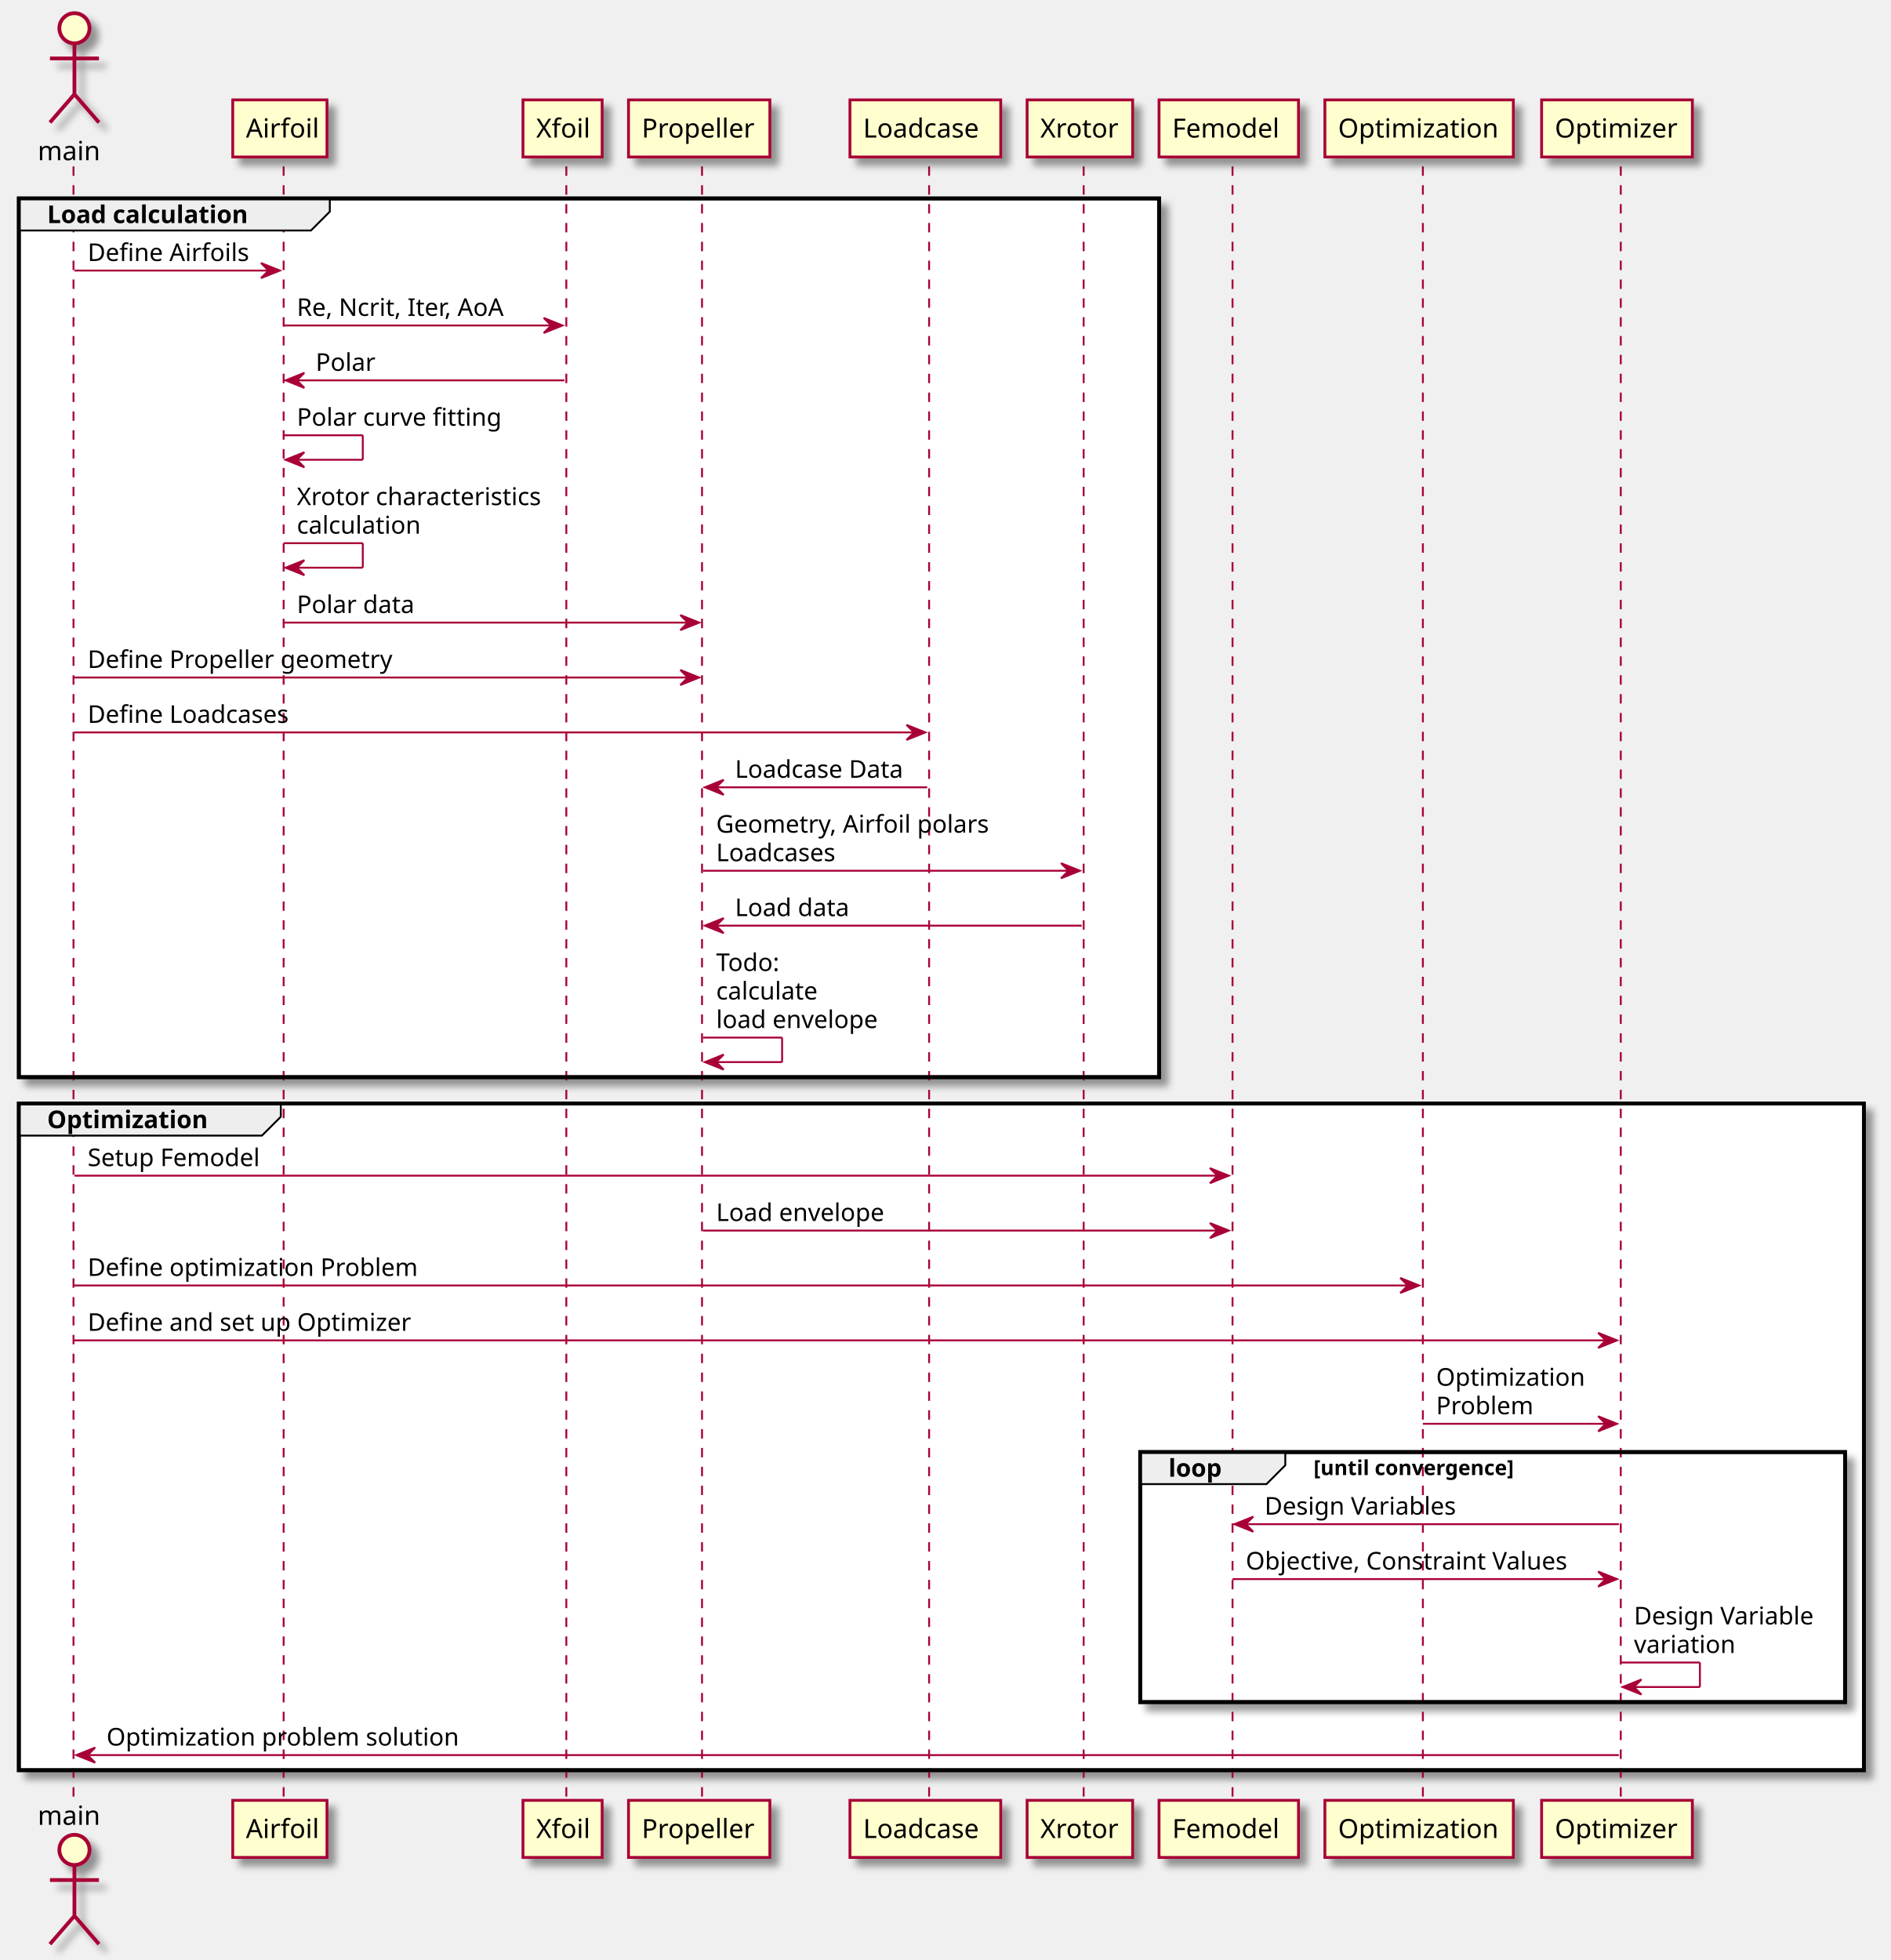
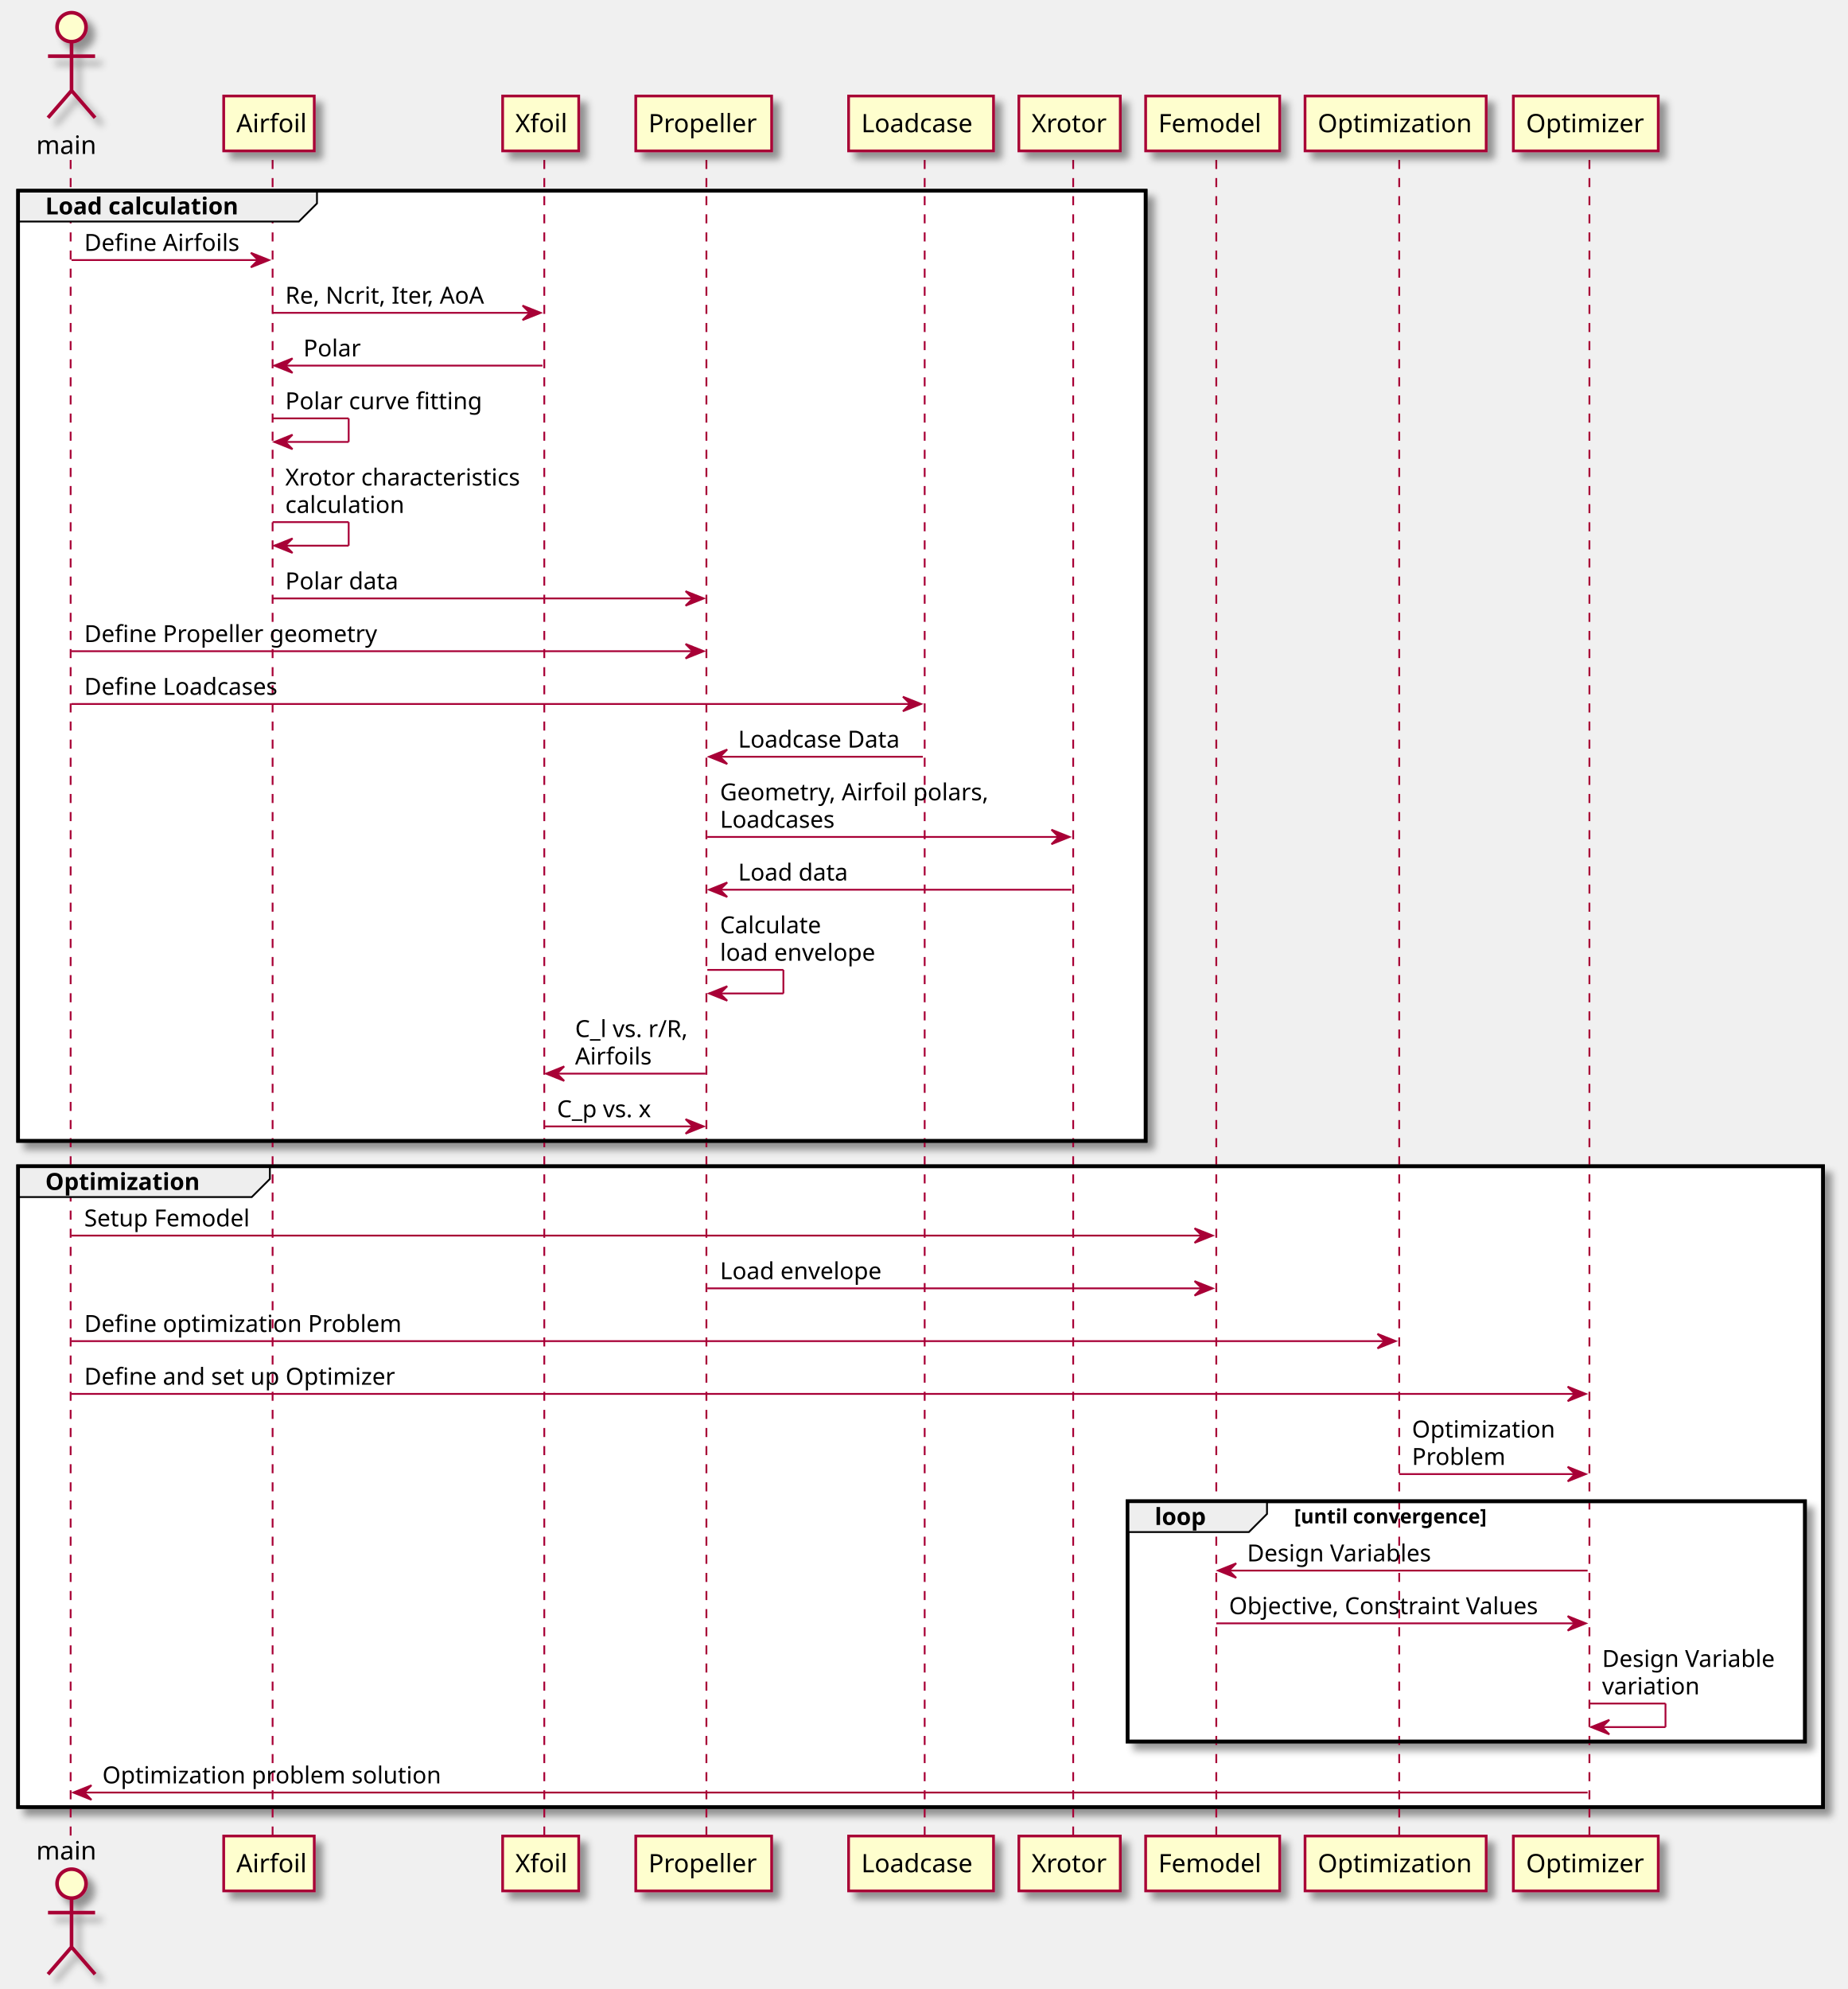
- <svg xmlns="http://www.w3.org/2000/svg" contentScriptType="application/ecmascript" contentStyleType="text/css" height="1040px" preserveAspectRatio="none" style="width:1003px;height:1040px;" version="1.1" viewBox="0 0 1003 1040" width="1003px" zoomAndPan="magnify">
+ <svg xmlns="http://www.w3.org/2000/svg" contentScriptType="application/ecmascript" contentStyleType="text/css" height="1098px" preserveAspectRatio="none" style="width:1020px;height:1098px;" version="1.1" viewBox="0 0 1020 1098" width="1020px" zoomAndPan="magnify">
  <defs>
-     <filter height="300%" id="fwmgeyakkzfft" width="300%" x="-1" y="-1">
+     <filter height="300%" id="f1hj7365zn2uzl" width="300%" x="-1" y="-1">
      <feGaussianBlur result="blurOut" stdDeviation="2.0" />
      <feColorMatrix in="blurOut" result="blurOut2" type="matrix" values="0 0 0 0 0 0 0 0 0 0 0 0 0 0 0 0 0 0 .4 0" />
      <feOffset dx="4.0" dy="4.0" in="blurOut2" result="blurOut3" />
      <feBlend in="SourceGraphic" in2="blurOut3" mode="normal" />
    </filter>
  </defs>
  <g>
-     <rect fill="#FFFFFF" filter="url(#fwmgeyakkzfft)" height="466.258" style="stroke: #000000; stroke-width: 2.0;" width="605" x="10" y="105.297" />
-     <rect fill="#FFFFFF" filter="url(#fwmgeyakkzfft)" height="353.727" style="stroke: #000000; stroke-width: 2.0;" width="979" x="10" y="585.555" />
-     <rect fill="#FFFFFF" filter="url(#fwmgeyakkzfft)" height="132.664" style="stroke: #000000; stroke-width: 2.0;" width="374" x="605" y="770.484" />
-     <line style="stroke: #A80036; stroke-width: 1.0; stroke-dasharray: 5.0,5.0;" x1="39" x2="39" y1="88.297" y2="956.281" />
-     <line style="stroke: #A80036; stroke-width: 1.0; stroke-dasharray: 5.0,5.0;" x1="150.5" x2="150.5" y1="88.297" y2="956.281" />
-     <line style="stroke: #A80036; stroke-width: 1.0; stroke-dasharray: 5.0,5.0;" x1="300.5" x2="300.5" y1="88.297" y2="956.281" />
-     <line style="stroke: #A80036; stroke-width: 1.0; stroke-dasharray: 5.0,5.0;" x1="372.5" x2="372.5" y1="88.297" y2="956.281" />
-     <line style="stroke: #A80036; stroke-width: 1.0; stroke-dasharray: 5.0,5.0;" x1="493" x2="493" y1="88.297" y2="956.281" />
-     <line style="stroke: #A80036; stroke-width: 1.0; stroke-dasharray: 5.0,5.0;" x1="575" x2="575" y1="88.297" y2="956.281" />
-     <line style="stroke: #A80036; stroke-width: 1.0; stroke-dasharray: 5.0,5.0;" x1="654" x2="654" y1="88.297" y2="956.281" />
-     <line style="stroke: #A80036; stroke-width: 1.0; stroke-dasharray: 5.0,5.0;" x1="755" x2="755" y1="88.297" y2="956.281" />
-     <line style="stroke: #A80036; stroke-width: 1.0; stroke-dasharray: 5.0,5.0;" x1="860" x2="860" y1="88.297" y2="956.281" />
+     <rect fill="#FFFFFF" filter="url(#f1hj7365zn2uzl)" height="524.523" style="stroke: #000000; stroke-width: 2.0;" width="622.5" x="10" y="105.297" />
+     <rect fill="#FFFFFF" filter="url(#f1hj7365zn2uzl)" height="353.727" style="stroke: #000000; stroke-width: 2.0;" width="996.5" x="10" y="643.82" />
+     <rect fill="#FFFFFF" filter="url(#f1hj7365zn2uzl)" height="132.664" style="stroke: #000000; stroke-width: 2.0;" width="374" x="622.5" y="828.75" />
+     <line style="stroke: #A80036; stroke-width: 1.0; stroke-dasharray: 5.0,5.0;" x1="39" x2="39" y1="88.297" y2="1014.547" />
+     <line style="stroke: #A80036; stroke-width: 1.0; stroke-dasharray: 5.0,5.0;" x1="150.5" x2="150.5" y1="88.297" y2="1014.547" />
+     <line style="stroke: #A80036; stroke-width: 1.0; stroke-dasharray: 5.0,5.0;" x1="300.5" x2="300.5" y1="88.297" y2="1014.547" />
+     <line style="stroke: #A80036; stroke-width: 1.0; stroke-dasharray: 5.0,5.0;" x1="390" x2="390" y1="88.297" y2="1014.547" />
+     <line style="stroke: #A80036; stroke-width: 1.0; stroke-dasharray: 5.0,5.0;" x1="510.5" x2="510.5" y1="88.297" y2="1014.547" />
+     <line style="stroke: #A80036; stroke-width: 1.0; stroke-dasharray: 5.0,5.0;" x1="592.5" x2="592.5" y1="88.297" y2="1014.547" />
+     <line style="stroke: #A80036; stroke-width: 1.0; stroke-dasharray: 5.0,5.0;" x1="671.5" x2="671.5" y1="88.297" y2="1014.547" />
+     <line style="stroke: #A80036; stroke-width: 1.0; stroke-dasharray: 5.0,5.0;" x1="772.5" x2="772.5" y1="88.297" y2="1014.547" />
+     <line style="stroke: #A80036; stroke-width: 1.0; stroke-dasharray: 5.0,5.0;" x1="877.5" x2="877.5" y1="88.297" y2="1014.547" />
    <text fill="#000000" font-family="sans-serif" font-size="14" lengthAdjust="spacingAndGlyphs" textLength="33" x="20" y="84.995">main</text>
-     <ellipse cx="39.5" cy="15" fill="#FEFECE" filter="url(#fwmgeyakkzfft)" rx="8" ry="8" style="stroke: #A80036; stroke-width: 2.0;" />
-     <path d="M39.5,23 L39.5,50 M26.5,31 L52.5,31 M39.5,50 L26.5,65 M39.5,50 L52.5,65 " fill="none" filter="url(#fwmgeyakkzfft)" style="stroke: #A80036; stroke-width: 2.0;" />
-     <text fill="#000000" font-family="sans-serif" font-size="14" lengthAdjust="spacingAndGlyphs" textLength="33" x="20" y="968.276">main</text>
-     <ellipse cx="39.5" cy="981.578" fill="#FEFECE" filter="url(#fwmgeyakkzfft)" rx="8" ry="8" style="stroke: #A80036; stroke-width: 2.0;" />
-     <path d="M39.5,989.578 L39.5,1016.578 M26.5,997.578 L52.5,997.578 M39.5,1016.578 L26.5,1031.578 M39.5,1016.578 L52.5,1031.578 " fill="none" filter="url(#fwmgeyakkzfft)" style="stroke: #A80036; stroke-width: 2.0;" />
-     <rect fill="#FEFECE" filter="url(#fwmgeyakkzfft)" height="30.297" style="stroke: #A80036; stroke-width: 1.5;" width="50" x="123.5" y="53" />
+     <ellipse cx="39.5" cy="15" fill="#FEFECE" filter="url(#f1hj7365zn2uzl)" rx="8" ry="8" style="stroke: #A80036; stroke-width: 2.0;" />
+     <path d="M39.5,23 L39.5,50 M26.5,31 L52.5,31 M39.5,50 L26.5,65 M39.5,50 L52.5,65 " fill="none" filter="url(#f1hj7365zn2uzl)" style="stroke: #A80036; stroke-width: 2.0;" />
+     <text fill="#000000" font-family="sans-serif" font-size="14" lengthAdjust="spacingAndGlyphs" textLength="33" x="20" y="1026.542">main</text>
+     <ellipse cx="39.5" cy="1039.844" fill="#FEFECE" filter="url(#f1hj7365zn2uzl)" rx="8" ry="8" style="stroke: #A80036; stroke-width: 2.0;" />
+     <path d="M39.5,1047.844 L39.5,1074.844 M26.5,1055.844 L52.5,1055.844 M39.5,1074.844 L26.5,1089.844 M39.5,1074.844 L52.5,1089.844 " fill="none" filter="url(#f1hj7365zn2uzl)" style="stroke: #A80036; stroke-width: 2.0;" />
+     <rect fill="#FEFECE" filter="url(#f1hj7365zn2uzl)" height="30.297" style="stroke: #A80036; stroke-width: 1.5;" width="50" x="123.5" y="53" />
    <text fill="#000000" font-family="sans-serif" font-size="14" lengthAdjust="spacingAndGlyphs" textLength="36" x="130.5" y="72.995">Airfoil</text>
-     <rect fill="#FEFECE" filter="url(#fwmgeyakkzfft)" height="30.297" style="stroke: #A80036; stroke-width: 1.5;" width="50" x="123.5" y="955.281" />
-     <text fill="#000000" font-family="sans-serif" font-size="14" lengthAdjust="spacingAndGlyphs" textLength="36" x="130.5" y="975.276">Airfoil</text>
-     <rect fill="#FEFECE" filter="url(#fwmgeyakkzfft)" height="30.297" style="stroke: #A80036; stroke-width: 1.5;" width="42" x="277.5" y="53" />
+     <rect fill="#FEFECE" filter="url(#f1hj7365zn2uzl)" height="30.297" style="stroke: #A80036; stroke-width: 1.5;" width="50" x="123.5" y="1013.547" />
+     <text fill="#000000" font-family="sans-serif" font-size="14" lengthAdjust="spacingAndGlyphs" textLength="36" x="130.5" y="1033.542">Airfoil</text>
+     <rect fill="#FEFECE" filter="url(#f1hj7365zn2uzl)" height="30.297" style="stroke: #A80036; stroke-width: 1.5;" width="42" x="277.5" y="53" />
    <text fill="#000000" font-family="sans-serif" font-size="14" lengthAdjust="spacingAndGlyphs" textLength="28" x="284.5" y="72.995">Xfoil</text>
-     <rect fill="#FEFECE" filter="url(#fwmgeyakkzfft)" height="30.297" style="stroke: #A80036; stroke-width: 1.5;" width="42" x="277.5" y="955.281" />
-     <text fill="#000000" font-family="sans-serif" font-size="14" lengthAdjust="spacingAndGlyphs" textLength="28" x="284.5" y="975.276">Xfoil</text>
-     <rect fill="#FEFECE" filter="url(#fwmgeyakkzfft)" height="30.297" style="stroke: #A80036; stroke-width: 1.5;" width="75" x="333.5" y="53" />
-     <text fill="#000000" font-family="sans-serif" font-size="14" lengthAdjust="spacingAndGlyphs" textLength="61" x="340.5" y="72.995">Propeller</text>
-     <rect fill="#FEFECE" filter="url(#fwmgeyakkzfft)" height="30.297" style="stroke: #A80036; stroke-width: 1.5;" width="75" x="333.5" y="955.281" />
-     <text fill="#000000" font-family="sans-serif" font-size="14" lengthAdjust="spacingAndGlyphs" textLength="61" x="340.5" y="975.276">Propeller</text>
-     <rect fill="#FEFECE" filter="url(#fwmgeyakkzfft)" height="30.297" style="stroke: #A80036; stroke-width: 1.5;" width="80" x="451" y="53" />
-     <text fill="#000000" font-family="sans-serif" font-size="14" lengthAdjust="spacingAndGlyphs" textLength="66" x="458" y="72.995">Loadcase</text>
-     <rect fill="#FEFECE" filter="url(#fwmgeyakkzfft)" height="30.297" style="stroke: #A80036; stroke-width: 1.5;" width="80" x="451" y="955.281" />
-     <text fill="#000000" font-family="sans-serif" font-size="14" lengthAdjust="spacingAndGlyphs" textLength="66" x="458" y="975.276">Loadcase</text>
-     <rect fill="#FEFECE" filter="url(#fwmgeyakkzfft)" height="30.297" style="stroke: #A80036; stroke-width: 1.5;" width="56" x="545" y="53" />
-     <text fill="#000000" font-family="sans-serif" font-size="14" lengthAdjust="spacingAndGlyphs" textLength="42" x="552" y="72.995">Xrotor</text>
-     <rect fill="#FEFECE" filter="url(#fwmgeyakkzfft)" height="30.297" style="stroke: #A80036; stroke-width: 1.5;" width="56" x="545" y="955.281" />
-     <text fill="#000000" font-family="sans-serif" font-size="14" lengthAdjust="spacingAndGlyphs" textLength="42" x="552" y="975.276">Xrotor</text>
-     <rect fill="#FEFECE" filter="url(#fwmgeyakkzfft)" height="30.297" style="stroke: #A80036; stroke-width: 1.5;" width="74" x="615" y="53" />
-     <text fill="#000000" font-family="sans-serif" font-size="14" lengthAdjust="spacingAndGlyphs" textLength="60" x="622" y="72.995">Femodel</text>
-     <rect fill="#FEFECE" filter="url(#fwmgeyakkzfft)" height="30.297" style="stroke: #A80036; stroke-width: 1.5;" width="74" x="615" y="955.281" />
-     <text fill="#000000" font-family="sans-serif" font-size="14" lengthAdjust="spacingAndGlyphs" textLength="60" x="622" y="975.276">Femodel</text>
-     <rect fill="#FEFECE" filter="url(#fwmgeyakkzfft)" height="30.297" style="stroke: #A80036; stroke-width: 1.5;" width="100" x="703" y="53" />
-     <text fill="#000000" font-family="sans-serif" font-size="14" lengthAdjust="spacingAndGlyphs" textLength="86" x="710" y="72.995">Optimization</text>
-     <rect fill="#FEFECE" filter="url(#fwmgeyakkzfft)" height="30.297" style="stroke: #A80036; stroke-width: 1.5;" width="100" x="703" y="955.281" />
-     <text fill="#000000" font-family="sans-serif" font-size="14" lengthAdjust="spacingAndGlyphs" textLength="86" x="710" y="975.276">Optimization</text>
-     <rect fill="#FEFECE" filter="url(#fwmgeyakkzfft)" height="30.297" style="stroke: #A80036; stroke-width: 1.5;" width="80" x="818" y="53" />
-     <text fill="#000000" font-family="sans-serif" font-size="14" lengthAdjust="spacingAndGlyphs" textLength="66" x="825" y="72.995">Optimizer</text>
-     <rect fill="#FEFECE" filter="url(#fwmgeyakkzfft)" height="30.297" style="stroke: #A80036; stroke-width: 1.5;" width="80" x="818" y="955.281" />
-     <text fill="#000000" font-family="sans-serif" font-size="14" lengthAdjust="spacingAndGlyphs" textLength="66" x="825" y="975.276">Optimizer</text>
+     <rect fill="#FEFECE" filter="url(#f1hj7365zn2uzl)" height="30.297" style="stroke: #A80036; stroke-width: 1.5;" width="42" x="277.5" y="1013.547" />
+     <text fill="#000000" font-family="sans-serif" font-size="14" lengthAdjust="spacingAndGlyphs" textLength="28" x="284.5" y="1033.542">Xfoil</text>
+     <rect fill="#FEFECE" filter="url(#f1hj7365zn2uzl)" height="30.297" style="stroke: #A80036; stroke-width: 1.5;" width="75" x="351" y="53" />
+     <text fill="#000000" font-family="sans-serif" font-size="14" lengthAdjust="spacingAndGlyphs" textLength="61" x="358" y="72.995">Propeller</text>
+     <rect fill="#FEFECE" filter="url(#f1hj7365zn2uzl)" height="30.297" style="stroke: #A80036; stroke-width: 1.5;" width="75" x="351" y="1013.547" />
+     <text fill="#000000" font-family="sans-serif" font-size="14" lengthAdjust="spacingAndGlyphs" textLength="61" x="358" y="1033.542">Propeller</text>
+     <rect fill="#FEFECE" filter="url(#f1hj7365zn2uzl)" height="30.297" style="stroke: #A80036; stroke-width: 1.5;" width="80" x="468.5" y="53" />
+     <text fill="#000000" font-family="sans-serif" font-size="14" lengthAdjust="spacingAndGlyphs" textLength="66" x="475.5" y="72.995">Loadcase</text>
+     <rect fill="#FEFECE" filter="url(#f1hj7365zn2uzl)" height="30.297" style="stroke: #A80036; stroke-width: 1.5;" width="80" x="468.5" y="1013.547" />
+     <text fill="#000000" font-family="sans-serif" font-size="14" lengthAdjust="spacingAndGlyphs" textLength="66" x="475.5" y="1033.542">Loadcase</text>
+     <rect fill="#FEFECE" filter="url(#f1hj7365zn2uzl)" height="30.297" style="stroke: #A80036; stroke-width: 1.5;" width="56" x="562.5" y="53" />
+     <text fill="#000000" font-family="sans-serif" font-size="14" lengthAdjust="spacingAndGlyphs" textLength="42" x="569.5" y="72.995">Xrotor</text>
+     <rect fill="#FEFECE" filter="url(#f1hj7365zn2uzl)" height="30.297" style="stroke: #A80036; stroke-width: 1.5;" width="56" x="562.5" y="1013.547" />
+     <text fill="#000000" font-family="sans-serif" font-size="14" lengthAdjust="spacingAndGlyphs" textLength="42" x="569.5" y="1033.542">Xrotor</text>
+     <rect fill="#FEFECE" filter="url(#f1hj7365zn2uzl)" height="30.297" style="stroke: #A80036; stroke-width: 1.5;" width="74" x="632.5" y="53" />
+     <text fill="#000000" font-family="sans-serif" font-size="14" lengthAdjust="spacingAndGlyphs" textLength="60" x="639.5" y="72.995">Femodel</text>
+     <rect fill="#FEFECE" filter="url(#f1hj7365zn2uzl)" height="30.297" style="stroke: #A80036; stroke-width: 1.5;" width="74" x="632.5" y="1013.547" />
+     <text fill="#000000" font-family="sans-serif" font-size="14" lengthAdjust="spacingAndGlyphs" textLength="60" x="639.5" y="1033.542">Femodel</text>
+     <rect fill="#FEFECE" filter="url(#f1hj7365zn2uzl)" height="30.297" style="stroke: #A80036; stroke-width: 1.5;" width="100" x="720.5" y="53" />
+     <text fill="#000000" font-family="sans-serif" font-size="14" lengthAdjust="spacingAndGlyphs" textLength="86" x="727.5" y="72.995">Optimization</text>
+     <rect fill="#FEFECE" filter="url(#f1hj7365zn2uzl)" height="30.297" style="stroke: #A80036; stroke-width: 1.5;" width="100" x="720.5" y="1013.547" />
+     <text fill="#000000" font-family="sans-serif" font-size="14" lengthAdjust="spacingAndGlyphs" textLength="86" x="727.5" y="1033.542">Optimization</text>
+     <rect fill="#FEFECE" filter="url(#f1hj7365zn2uzl)" height="30.297" style="stroke: #A80036; stroke-width: 1.5;" width="80" x="835.5" y="53" />
+     <text fill="#000000" font-family="sans-serif" font-size="14" lengthAdjust="spacingAndGlyphs" textLength="66" x="842.5" y="72.995">Optimizer</text>
+     <rect fill="#FEFECE" filter="url(#f1hj7365zn2uzl)" height="30.297" style="stroke: #A80036; stroke-width: 1.5;" width="80" x="835.5" y="1013.547" />
+     <text fill="#000000" font-family="sans-serif" font-size="14" lengthAdjust="spacingAndGlyphs" textLength="66" x="842.5" y="1033.542">Optimizer</text>
    <path d="M10,105.297 L175,105.297 L175,112.297 L165,122.297 L10,122.297 L10,105.297 " fill="#EEEEEE" style="stroke: #000000; stroke-width: 1.0;" />
-     <rect fill="none" height="466.258" style="stroke: #000000; stroke-width: 2.0;" width="605" x="10" y="105.297" />
+     <rect fill="none" height="524.523" style="stroke: #000000; stroke-width: 2.0;" width="622.5" x="10" y="105.297" />
    <text fill="#000000" font-family="sans-serif" font-size="13" font-weight="bold" lengthAdjust="spacingAndGlyphs" textLength="120" x="25" y="118.364">Load calculation</text>
    <polygon fill="#A80036" points="138.5,139.562,148.5,143.562,138.5,147.562,142.5,143.562" style="stroke: #A80036; stroke-width: 1.0;" />
    <line style="stroke: #A80036; stroke-width: 1.0;" x1="39.5" x2="144.5" y1="143.562" y2="143.562" />
    <text fill="#000000" font-family="sans-serif" font-size="13" lengthAdjust="spacingAndGlyphs" textLength="87" x="46.5" y="138.497">Define Airfoils</text>
    <polygon fill="#A80036" points="288.5,168.695,298.5,172.695,288.5,176.695,292.5,172.695" style="stroke: #A80036; stroke-width: 1.0;" />
    <line style="stroke: #A80036; stroke-width: 1.0;" x1="150.5" x2="294.5" y1="172.695" y2="172.695" />
    <text fill="#000000" font-family="sans-serif" font-size="13" lengthAdjust="spacingAndGlyphs" textLength="117" x="157.5" y="167.629">Re, Ncrit, Iter, AoA</text>
    <polygon fill="#A80036" points="161.5,197.828,151.5,201.828,161.5,205.828,157.5,201.828" style="stroke: #A80036; stroke-width: 1.0;" />
    <line style="stroke: #A80036; stroke-width: 1.0;" x1="155.5" x2="299.5" y1="201.828" y2="201.828" />
    <text fill="#000000" font-family="sans-serif" font-size="13" lengthAdjust="spacingAndGlyphs" textLength="32" x="167.5" y="196.762">Polar</text>
    <line style="stroke: #A80036; stroke-width: 1.0;" x1="150.5" x2="192.5" y1="230.961" y2="230.961" />
    <line style="stroke: #A80036; stroke-width: 1.0;" x1="192.5" x2="192.5" y1="230.961" y2="243.961" />
    <line style="stroke: #A80036; stroke-width: 1.0;" x1="151.5" x2="192.5" y1="243.961" y2="243.961" />
    <polygon fill="#A80036" points="161.5,239.961,151.5,243.961,161.5,247.961,157.5,243.961" style="stroke: #A80036; stroke-width: 1.0;" />
    <text fill="#000000" font-family="sans-serif" font-size="13" lengthAdjust="spacingAndGlyphs" textLength="111" x="157.5" y="225.895">Polar curve fitting</text>
    <line style="stroke: #A80036; stroke-width: 1.0;" x1="150.5" x2="192.5" y1="288.227" y2="288.227" />
    <line style="stroke: #A80036; stroke-width: 1.0;" x1="192.5" x2="192.5" y1="288.227" y2="301.227" />
    <line style="stroke: #A80036; stroke-width: 1.0;" x1="151.5" x2="192.5" y1="301.227" y2="301.227" />
    <polygon fill="#A80036" points="161.5,297.227,151.5,301.227,161.5,305.227,157.5,301.227" style="stroke: #A80036; stroke-width: 1.0;" />
    <text fill="#000000" font-family="sans-serif" font-size="13" lengthAdjust="spacingAndGlyphs" textLength="136" x="157.5" y="268.028">Xrotor characteristics</text>
    <text fill="#000000" font-family="sans-serif" font-size="13" lengthAdjust="spacingAndGlyphs" textLength="68" x="157.5" y="283.161">calculation</text>
-     <polygon fill="#A80036" points="361,326.359,371,330.359,361,334.359,365,330.359" style="stroke: #A80036; stroke-width: 1.0;" />
-     <line style="stroke: #A80036; stroke-width: 1.0;" x1="150.5" x2="367" y1="330.359" y2="330.359" />
+     <polygon fill="#A80036" points="378.5,326.359,388.5,330.359,378.5,334.359,382.5,330.359" style="stroke: #A80036; stroke-width: 1.0;" />
+     <line style="stroke: #A80036; stroke-width: 1.0;" x1="150.5" x2="384.5" y1="330.359" y2="330.359" />
    <text fill="#000000" font-family="sans-serif" font-size="13" lengthAdjust="spacingAndGlyphs" textLength="65" x="157.5" y="325.293">Polar data</text>
-     <polygon fill="#A80036" points="361,355.492,371,359.492,361,363.492,365,359.492" style="stroke: #A80036; stroke-width: 1.0;" />
-     <line style="stroke: #A80036; stroke-width: 1.0;" x1="39.5" x2="367" y1="359.492" y2="359.492" />
+     <polygon fill="#A80036" points="378.5,355.492,388.5,359.492,378.5,363.492,382.5,359.492" style="stroke: #A80036; stroke-width: 1.0;" />
+     <line style="stroke: #A80036; stroke-width: 1.0;" x1="39.5" x2="384.5" y1="359.492" y2="359.492" />
    <text fill="#000000" font-family="sans-serif" font-size="13" lengthAdjust="spacingAndGlyphs" textLength="167" x="46.5" y="354.426">Define Propeller geometry</text>
-     <polygon fill="#A80036" points="481,384.625,491,388.625,481,392.625,485,388.625" style="stroke: #A80036; stroke-width: 1.0;" />
-     <line style="stroke: #A80036; stroke-width: 1.0;" x1="39.5" x2="487" y1="388.625" y2="388.625" />
+     <polygon fill="#A80036" points="498.5,384.625,508.5,388.625,498.5,392.625,502.5,388.625" style="stroke: #A80036; stroke-width: 1.0;" />
+     <line style="stroke: #A80036; stroke-width: 1.0;" x1="39.5" x2="504.5" y1="388.625" y2="388.625" />
    <text fill="#000000" font-family="sans-serif" font-size="13" lengthAdjust="spacingAndGlyphs" textLength="113" x="46.5" y="383.559">Define Loadcases</text>
-     <polygon fill="#A80036" points="384,413.758,374,417.758,384,421.758,380,417.758" style="stroke: #A80036; stroke-width: 1.0;" />
-     <line style="stroke: #A80036; stroke-width: 1.0;" x1="378" x2="492" y1="417.758" y2="417.758" />
-     <text fill="#000000" font-family="sans-serif" font-size="13" lengthAdjust="spacingAndGlyphs" textLength="96" x="390" y="412.692">Loadcase Data</text>
-     <polygon fill="#A80036" points="563,458.023,573,462.023,563,466.023,567,462.023" style="stroke: #A80036; stroke-width: 1.0;" />
-     <line style="stroke: #A80036; stroke-width: 1.0;" x1="373" x2="569" y1="462.023" y2="462.023" />
-     <text fill="#000000" font-family="sans-serif" font-size="13" lengthAdjust="spacingAndGlyphs" textLength="150" x="380" y="441.825">Geometry, Airfoil polars</text>
-     <text fill="#000000" font-family="sans-serif" font-size="13" lengthAdjust="spacingAndGlyphs" textLength="68" x="380" y="456.957">Loadcases</text>
-     <polygon fill="#A80036" points="384,487.156,374,491.156,384,495.156,380,491.156" style="stroke: #A80036; stroke-width: 1.0;" />
-     <line style="stroke: #A80036; stroke-width: 1.0;" x1="378" x2="574" y1="491.156" y2="491.156" />
-     <text fill="#000000" font-family="sans-serif" font-size="13" lengthAdjust="spacingAndGlyphs" textLength="64" x="390" y="486.09">Load data</text>
-     <line style="stroke: #A80036; stroke-width: 1.0;" x1="373" x2="415" y1="550.555" y2="550.555" />
-     <line style="stroke: #A80036; stroke-width: 1.0;" x1="415" x2="415" y1="550.555" y2="563.555" />
-     <line style="stroke: #A80036; stroke-width: 1.0;" x1="374" x2="415" y1="563.555" y2="563.555" />
-     <polygon fill="#A80036" points="384,559.555,374,563.555,384,567.555,380,563.555" style="stroke: #A80036; stroke-width: 1.0;" />
-     <text fill="#000000" font-family="sans-serif" font-size="13" lengthAdjust="spacingAndGlyphs" textLength="35" x="380" y="515.223">Todo:</text>
-     <text fill="#000000" font-family="sans-serif" font-size="13" lengthAdjust="spacingAndGlyphs" textLength="57" x="380" y="530.356">calculate</text>
-     <text fill="#000000" font-family="sans-serif" font-size="13" lengthAdjust="spacingAndGlyphs" textLength="89" x="380" y="545.489">load envelope</text>
-     <path d="M10,585.555 L149,585.555 L149,592.555 L139,602.555 L10,602.555 L10,585.555 " fill="#EEEEEE" style="stroke: #000000; stroke-width: 1.0;" />
-     <rect fill="none" height="353.727" style="stroke: #000000; stroke-width: 2.0;" width="979" x="10" y="585.555" />
-     <text fill="#000000" font-family="sans-serif" font-size="13" font-weight="bold" lengthAdjust="spacingAndGlyphs" textLength="94" x="25" y="598.622">Optimization</text>
-     <polygon fill="#A80036" points="642,619.82,652,623.82,642,627.82,646,623.82" style="stroke: #A80036; stroke-width: 1.0;" />
-     <line style="stroke: #A80036; stroke-width: 1.0;" x1="39.5" x2="648" y1="623.82" y2="623.82" />
-     <text fill="#000000" font-family="sans-serif" font-size="13" lengthAdjust="spacingAndGlyphs" textLength="97" x="46.5" y="618.754">Setup Femodel</text>
-     <polygon fill="#A80036" points="642,648.953,652,652.953,642,656.953,646,652.953" style="stroke: #A80036; stroke-width: 1.0;" />
-     <line style="stroke: #A80036; stroke-width: 1.0;" x1="373" x2="648" y1="652.953" y2="652.953" />
-     <text fill="#000000" font-family="sans-serif" font-size="13" lengthAdjust="spacingAndGlyphs" textLength="93" x="380" y="647.887">Load envelope</text>
-     <polygon fill="#A80036" points="743,678.086,753,682.086,743,686.086,747,682.086" style="stroke: #A80036; stroke-width: 1.0;" />
-     <line style="stroke: #A80036; stroke-width: 1.0;" x1="39.5" x2="749" y1="682.086" y2="682.086" />
-     <text fill="#000000" font-family="sans-serif" font-size="13" lengthAdjust="spacingAndGlyphs" textLength="181" x="46.5" y="677.02">Define optimization Problem</text>
-     <polygon fill="#A80036" points="848,707.219,858,711.219,848,715.219,852,711.219" style="stroke: #A80036; stroke-width: 1.0;" />
-     <line style="stroke: #A80036; stroke-width: 1.0;" x1="39.5" x2="854" y1="711.219" y2="711.219" />
-     <text fill="#000000" font-family="sans-serif" font-size="13" lengthAdjust="spacingAndGlyphs" textLength="179" x="46.5" y="706.153">Define and set up Optimizer</text>
-     <polygon fill="#A80036" points="848,751.484,858,755.484,848,759.484,852,755.484" style="stroke: #A80036; stroke-width: 1.0;" />
-     <line style="stroke: #A80036; stroke-width: 1.0;" x1="755" x2="854" y1="755.484" y2="755.484" />
-     <text fill="#000000" font-family="sans-serif" font-size="13" lengthAdjust="spacingAndGlyphs" textLength="81" x="762" y="735.286">Optimization</text>
-     <text fill="#000000" font-family="sans-serif" font-size="13" lengthAdjust="spacingAndGlyphs" textLength="53" x="762" y="750.418">Problem</text>
-     <path d="M605,770.484 L682,770.484 L682,777.484 L672,787.484 L605,787.484 L605,770.484 " fill="#EEEEEE" style="stroke: #000000; stroke-width: 1.0;" />
-     <rect fill="none" height="132.664" style="stroke: #000000; stroke-width: 2.0;" width="374" x="605" y="770.484" />
-     <text fill="#000000" font-family="sans-serif" font-size="13" font-weight="bold" lengthAdjust="spacingAndGlyphs" textLength="32" x="620" y="783.551">loop</text>
-     <text fill="#000000" font-family="sans-serif" font-size="11" font-weight="bold" lengthAdjust="spacingAndGlyphs" textLength="125" x="697" y="782.695">[until convergence]</text>
-     <polygon fill="#A80036" points="665,804.75,655,808.75,665,812.75,661,808.75" style="stroke: #A80036; stroke-width: 1.0;" />
-     <line style="stroke: #A80036; stroke-width: 1.0;" x1="659" x2="859" y1="808.75" y2="808.75" />
-     <text fill="#000000" font-family="sans-serif" font-size="13" lengthAdjust="spacingAndGlyphs" textLength="107" x="671" y="803.684">Design Variables</text>
-     <polygon fill="#A80036" points="848,833.883,858,837.883,848,841.883,852,837.883" style="stroke: #A80036; stroke-width: 1.0;" />
-     <line style="stroke: #A80036; stroke-width: 1.0;" x1="654" x2="854" y1="837.883" y2="837.883" />
-     <text fill="#000000" font-family="sans-serif" font-size="13" lengthAdjust="spacingAndGlyphs" textLength="180" x="661" y="832.817">Objective, Constraint Values</text>
-     <line style="stroke: #A80036; stroke-width: 1.0;" x1="860" x2="902" y1="882.148" y2="882.148" />
-     <line style="stroke: #A80036; stroke-width: 1.0;" x1="902" x2="902" y1="882.148" y2="895.148" />
-     <line style="stroke: #A80036; stroke-width: 1.0;" x1="861" x2="902" y1="895.148" y2="895.148" />
-     <polygon fill="#A80036" points="871,891.148,861,895.148,871,899.148,867,895.148" style="stroke: #A80036; stroke-width: 1.0;" />
-     <text fill="#000000" font-family="sans-serif" font-size="13" lengthAdjust="spacingAndGlyphs" textLength="100" x="867" y="861.95">Design Variable</text>
-     <text fill="#000000" font-family="sans-serif" font-size="13" lengthAdjust="spacingAndGlyphs" textLength="55" x="867" y="877.082">variation</text>
-     <polygon fill="#A80036" points="50.5,927.281,40.5,931.281,50.5,935.281,46.5,931.281" style="stroke: #A80036; stroke-width: 1.0;" />
-     <line style="stroke: #A80036; stroke-width: 1.0;" x1="44.5" x2="859" y1="931.281" y2="931.281" />
-     <text fill="#000000" font-family="sans-serif" font-size="13" lengthAdjust="spacingAndGlyphs" textLength="192" x="56.5" y="926.215">Optimization problem solution</text>
+     <polygon fill="#A80036" points="401.5,413.758,391.5,417.758,401.5,421.758,397.5,417.758" style="stroke: #A80036; stroke-width: 1.0;" />
+     <line style="stroke: #A80036; stroke-width: 1.0;" x1="395.5" x2="509.5" y1="417.758" y2="417.758" />
+     <text fill="#000000" font-family="sans-serif" font-size="13" lengthAdjust="spacingAndGlyphs" textLength="96" x="407.5" y="412.692">Loadcase Data</text>
+     <polygon fill="#A80036" points="580.5,458.023,590.5,462.023,580.5,466.023,584.5,462.023" style="stroke: #A80036; stroke-width: 1.0;" />
+     <line style="stroke: #A80036; stroke-width: 1.0;" x1="390.5" x2="586.5" y1="462.023" y2="462.023" />
+     <text fill="#000000" font-family="sans-serif" font-size="13" lengthAdjust="spacingAndGlyphs" textLength="154" x="397.5" y="441.825">Geometry, Airfoil polars,</text>
+     <text fill="#000000" font-family="sans-serif" font-size="13" lengthAdjust="spacingAndGlyphs" textLength="68" x="397.5" y="456.957">Loadcases</text>
+     <polygon fill="#A80036" points="401.5,487.156,391.5,491.156,401.5,495.156,397.5,491.156" style="stroke: #A80036; stroke-width: 1.0;" />
+     <line style="stroke: #A80036; stroke-width: 1.0;" x1="395.5" x2="591.5" y1="491.156" y2="491.156" />
+     <text fill="#000000" font-family="sans-serif" font-size="13" lengthAdjust="spacingAndGlyphs" textLength="64" x="407.5" y="486.09">Load data</text>
+     <line style="stroke: #A80036; stroke-width: 1.0;" x1="390.5" x2="432.5" y1="535.422" y2="535.422" />
+     <line style="stroke: #A80036; stroke-width: 1.0;" x1="432.5" x2="432.5" y1="535.422" y2="548.422" />
+     <line style="stroke: #A80036; stroke-width: 1.0;" x1="391.5" x2="432.5" y1="548.422" y2="548.422" />
+     <polygon fill="#A80036" points="401.5,544.422,391.5,548.422,401.5,552.422,397.5,548.422" style="stroke: #A80036; stroke-width: 1.0;" />
+     <text fill="#000000" font-family="sans-serif" font-size="13" lengthAdjust="spacingAndGlyphs" textLength="59" x="397.5" y="515.223">Calculate</text>
+     <text fill="#000000" font-family="sans-serif" font-size="13" lengthAdjust="spacingAndGlyphs" textLength="89" x="397.5" y="530.356">load envelope</text>
+     <polygon fill="#A80036" points="311.5,588.688,301.5,592.688,311.5,596.688,307.5,592.688" style="stroke: #A80036; stroke-width: 1.0;" />
+     <line style="stroke: #A80036; stroke-width: 1.0;" x1="305.5" x2="389.5" y1="592.688" y2="592.688" />
+     <text fill="#000000" font-family="sans-serif" font-size="13" lengthAdjust="spacingAndGlyphs" textLength="66" x="317.5" y="572.489">C_l vs. r/R,</text>
+     <text fill="#000000" font-family="sans-serif" font-size="13" lengthAdjust="spacingAndGlyphs" textLength="42" x="317.5" y="587.622">Airfoils</text>
+     <polygon fill="#A80036" points="378.5,617.82,388.5,621.82,378.5,625.82,382.5,621.82" style="stroke: #A80036; stroke-width: 1.0;" />
+     <line style="stroke: #A80036; stroke-width: 1.0;" x1="300.5" x2="384.5" y1="621.82" y2="621.82" />
+     <text fill="#000000" font-family="sans-serif" font-size="13" lengthAdjust="spacingAndGlyphs" textLength="57" x="307.5" y="616.754">C_p vs. x</text>
+     <path d="M10,643.82 L149,643.82 L149,650.82 L139,660.82 L10,660.82 L10,643.82 " fill="#EEEEEE" style="stroke: #000000; stroke-width: 1.0;" />
+     <rect fill="none" height="353.727" style="stroke: #000000; stroke-width: 2.0;" width="996.5" x="10" y="643.82" />
+     <text fill="#000000" font-family="sans-serif" font-size="13" font-weight="bold" lengthAdjust="spacingAndGlyphs" textLength="94" x="25" y="656.887">Optimization</text>
+     <polygon fill="#A80036" points="659.5,678.086,669.5,682.086,659.5,686.086,663.5,682.086" style="stroke: #A80036; stroke-width: 1.0;" />
+     <line style="stroke: #A80036; stroke-width: 1.0;" x1="39.5" x2="665.5" y1="682.086" y2="682.086" />
+     <text fill="#000000" font-family="sans-serif" font-size="13" lengthAdjust="spacingAndGlyphs" textLength="97" x="46.5" y="677.02">Setup Femodel</text>
+     <polygon fill="#A80036" points="659.5,707.219,669.5,711.219,659.5,715.219,663.5,711.219" style="stroke: #A80036; stroke-width: 1.0;" />
+     <line style="stroke: #A80036; stroke-width: 1.0;" x1="390.5" x2="665.5" y1="711.219" y2="711.219" />
+     <text fill="#000000" font-family="sans-serif" font-size="13" lengthAdjust="spacingAndGlyphs" textLength="93" x="397.5" y="706.153">Load envelope</text>
+     <polygon fill="#A80036" points="760.5,736.352,770.5,740.352,760.5,744.352,764.5,740.352" style="stroke: #A80036; stroke-width: 1.0;" />
+     <line style="stroke: #A80036; stroke-width: 1.0;" x1="39.5" x2="766.5" y1="740.352" y2="740.352" />
+     <text fill="#000000" font-family="sans-serif" font-size="13" lengthAdjust="spacingAndGlyphs" textLength="181" x="46.5" y="735.286">Define optimization Problem</text>
+     <polygon fill="#A80036" points="865.5,765.484,875.5,769.484,865.5,773.484,869.5,769.484" style="stroke: #A80036; stroke-width: 1.0;" />
+     <line style="stroke: #A80036; stroke-width: 1.0;" x1="39.5" x2="871.5" y1="769.484" y2="769.484" />
+     <text fill="#000000" font-family="sans-serif" font-size="13" lengthAdjust="spacingAndGlyphs" textLength="179" x="46.5" y="764.418">Define and set up Optimizer</text>
+     <polygon fill="#A80036" points="865.5,809.75,875.5,813.75,865.5,817.75,869.5,813.75" style="stroke: #A80036; stroke-width: 1.0;" />
+     <line style="stroke: #A80036; stroke-width: 1.0;" x1="772.5" x2="871.5" y1="813.75" y2="813.75" />
+     <text fill="#000000" font-family="sans-serif" font-size="13" lengthAdjust="spacingAndGlyphs" textLength="81" x="779.5" y="793.551">Optimization</text>
+     <text fill="#000000" font-family="sans-serif" font-size="13" lengthAdjust="spacingAndGlyphs" textLength="53" x="779.5" y="808.684">Problem</text>
+     <path d="M622.5,828.75 L699.5,828.75 L699.5,835.75 L689.5,845.75 L622.5,845.75 L622.5,828.75 " fill="#EEEEEE" style="stroke: #000000; stroke-width: 1.0;" />
+     <rect fill="none" height="132.664" style="stroke: #000000; stroke-width: 2.0;" width="374" x="622.5" y="828.75" />
+     <text fill="#000000" font-family="sans-serif" font-size="13" font-weight="bold" lengthAdjust="spacingAndGlyphs" textLength="32" x="637.5" y="841.817">loop</text>
+     <text fill="#000000" font-family="sans-serif" font-size="11" font-weight="bold" lengthAdjust="spacingAndGlyphs" textLength="125" x="714.5" y="840.96">[until convergence]</text>
+     <polygon fill="#A80036" points="682.5,863.016,672.5,867.016,682.5,871.016,678.5,867.016" style="stroke: #A80036; stroke-width: 1.0;" />
+     <line style="stroke: #A80036; stroke-width: 1.0;" x1="676.5" x2="876.5" y1="867.016" y2="867.016" />
+     <text fill="#000000" font-family="sans-serif" font-size="13" lengthAdjust="spacingAndGlyphs" textLength="107" x="688.5" y="861.95">Design Variables</text>
+     <polygon fill="#A80036" points="865.5,892.148,875.5,896.148,865.5,900.148,869.5,896.148" style="stroke: #A80036; stroke-width: 1.0;" />
+     <line style="stroke: #A80036; stroke-width: 1.0;" x1="671.5" x2="871.5" y1="896.148" y2="896.148" />
+     <text fill="#000000" font-family="sans-serif" font-size="13" lengthAdjust="spacingAndGlyphs" textLength="180" x="678.5" y="891.082">Objective, Constraint Values</text>
+     <line style="stroke: #A80036; stroke-width: 1.0;" x1="877.5" x2="919.5" y1="940.414" y2="940.414" />
+     <line style="stroke: #A80036; stroke-width: 1.0;" x1="919.5" x2="919.5" y1="940.414" y2="953.414" />
+     <line style="stroke: #A80036; stroke-width: 1.0;" x1="878.5" x2="919.5" y1="953.414" y2="953.414" />
+     <polygon fill="#A80036" points="888.5,949.414,878.5,953.414,888.5,957.414,884.5,953.414" style="stroke: #A80036; stroke-width: 1.0;" />
+     <text fill="#000000" font-family="sans-serif" font-size="13" lengthAdjust="spacingAndGlyphs" textLength="100" x="884.5" y="920.215">Design Variable</text>
+     <text fill="#000000" font-family="sans-serif" font-size="13" lengthAdjust="spacingAndGlyphs" textLength="55" x="884.5" y="935.348">variation</text>
+     <polygon fill="#A80036" points="50.5,985.547,40.5,989.547,50.5,993.547,46.5,989.547" style="stroke: #A80036; stroke-width: 1.0;" />
+     <line style="stroke: #A80036; stroke-width: 1.0;" x1="44.5" x2="876.5" y1="989.547" y2="989.547" />
+     <text fill="#000000" font-family="sans-serif" font-size="13" lengthAdjust="spacingAndGlyphs" textLength="192" x="56.5" y="984.481">Optimization problem solution</text>
  </g>
</svg>
